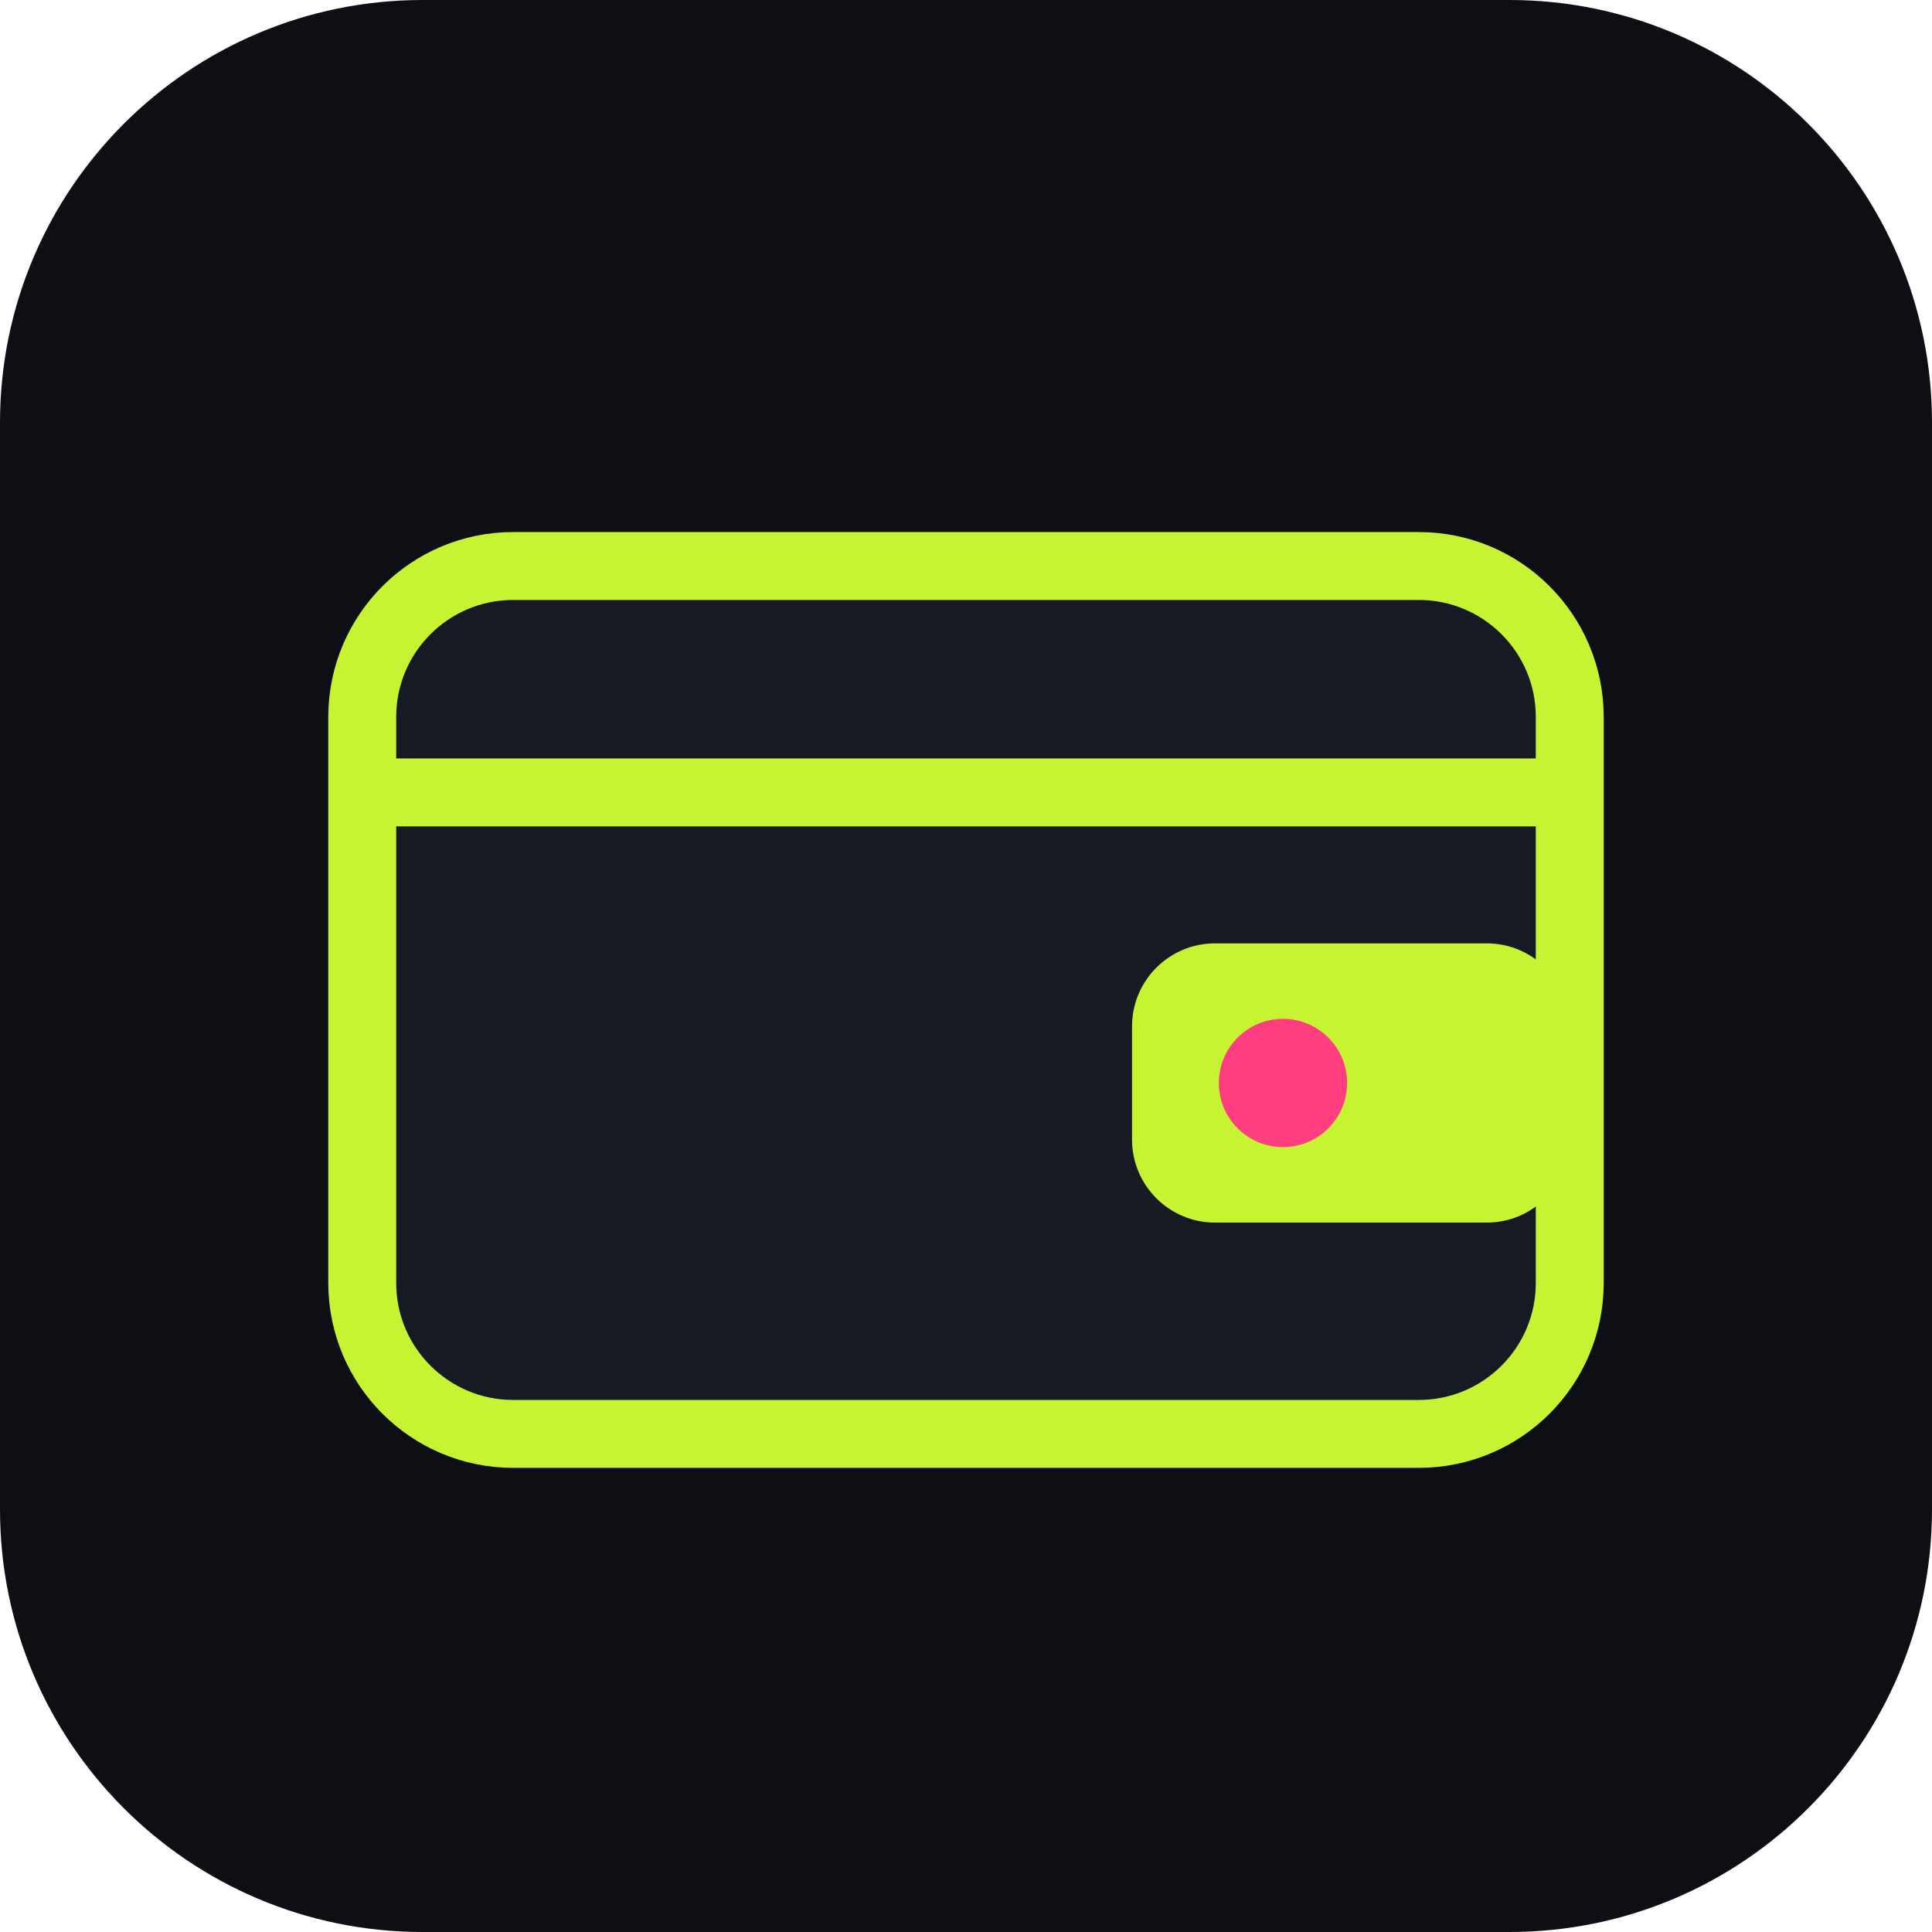
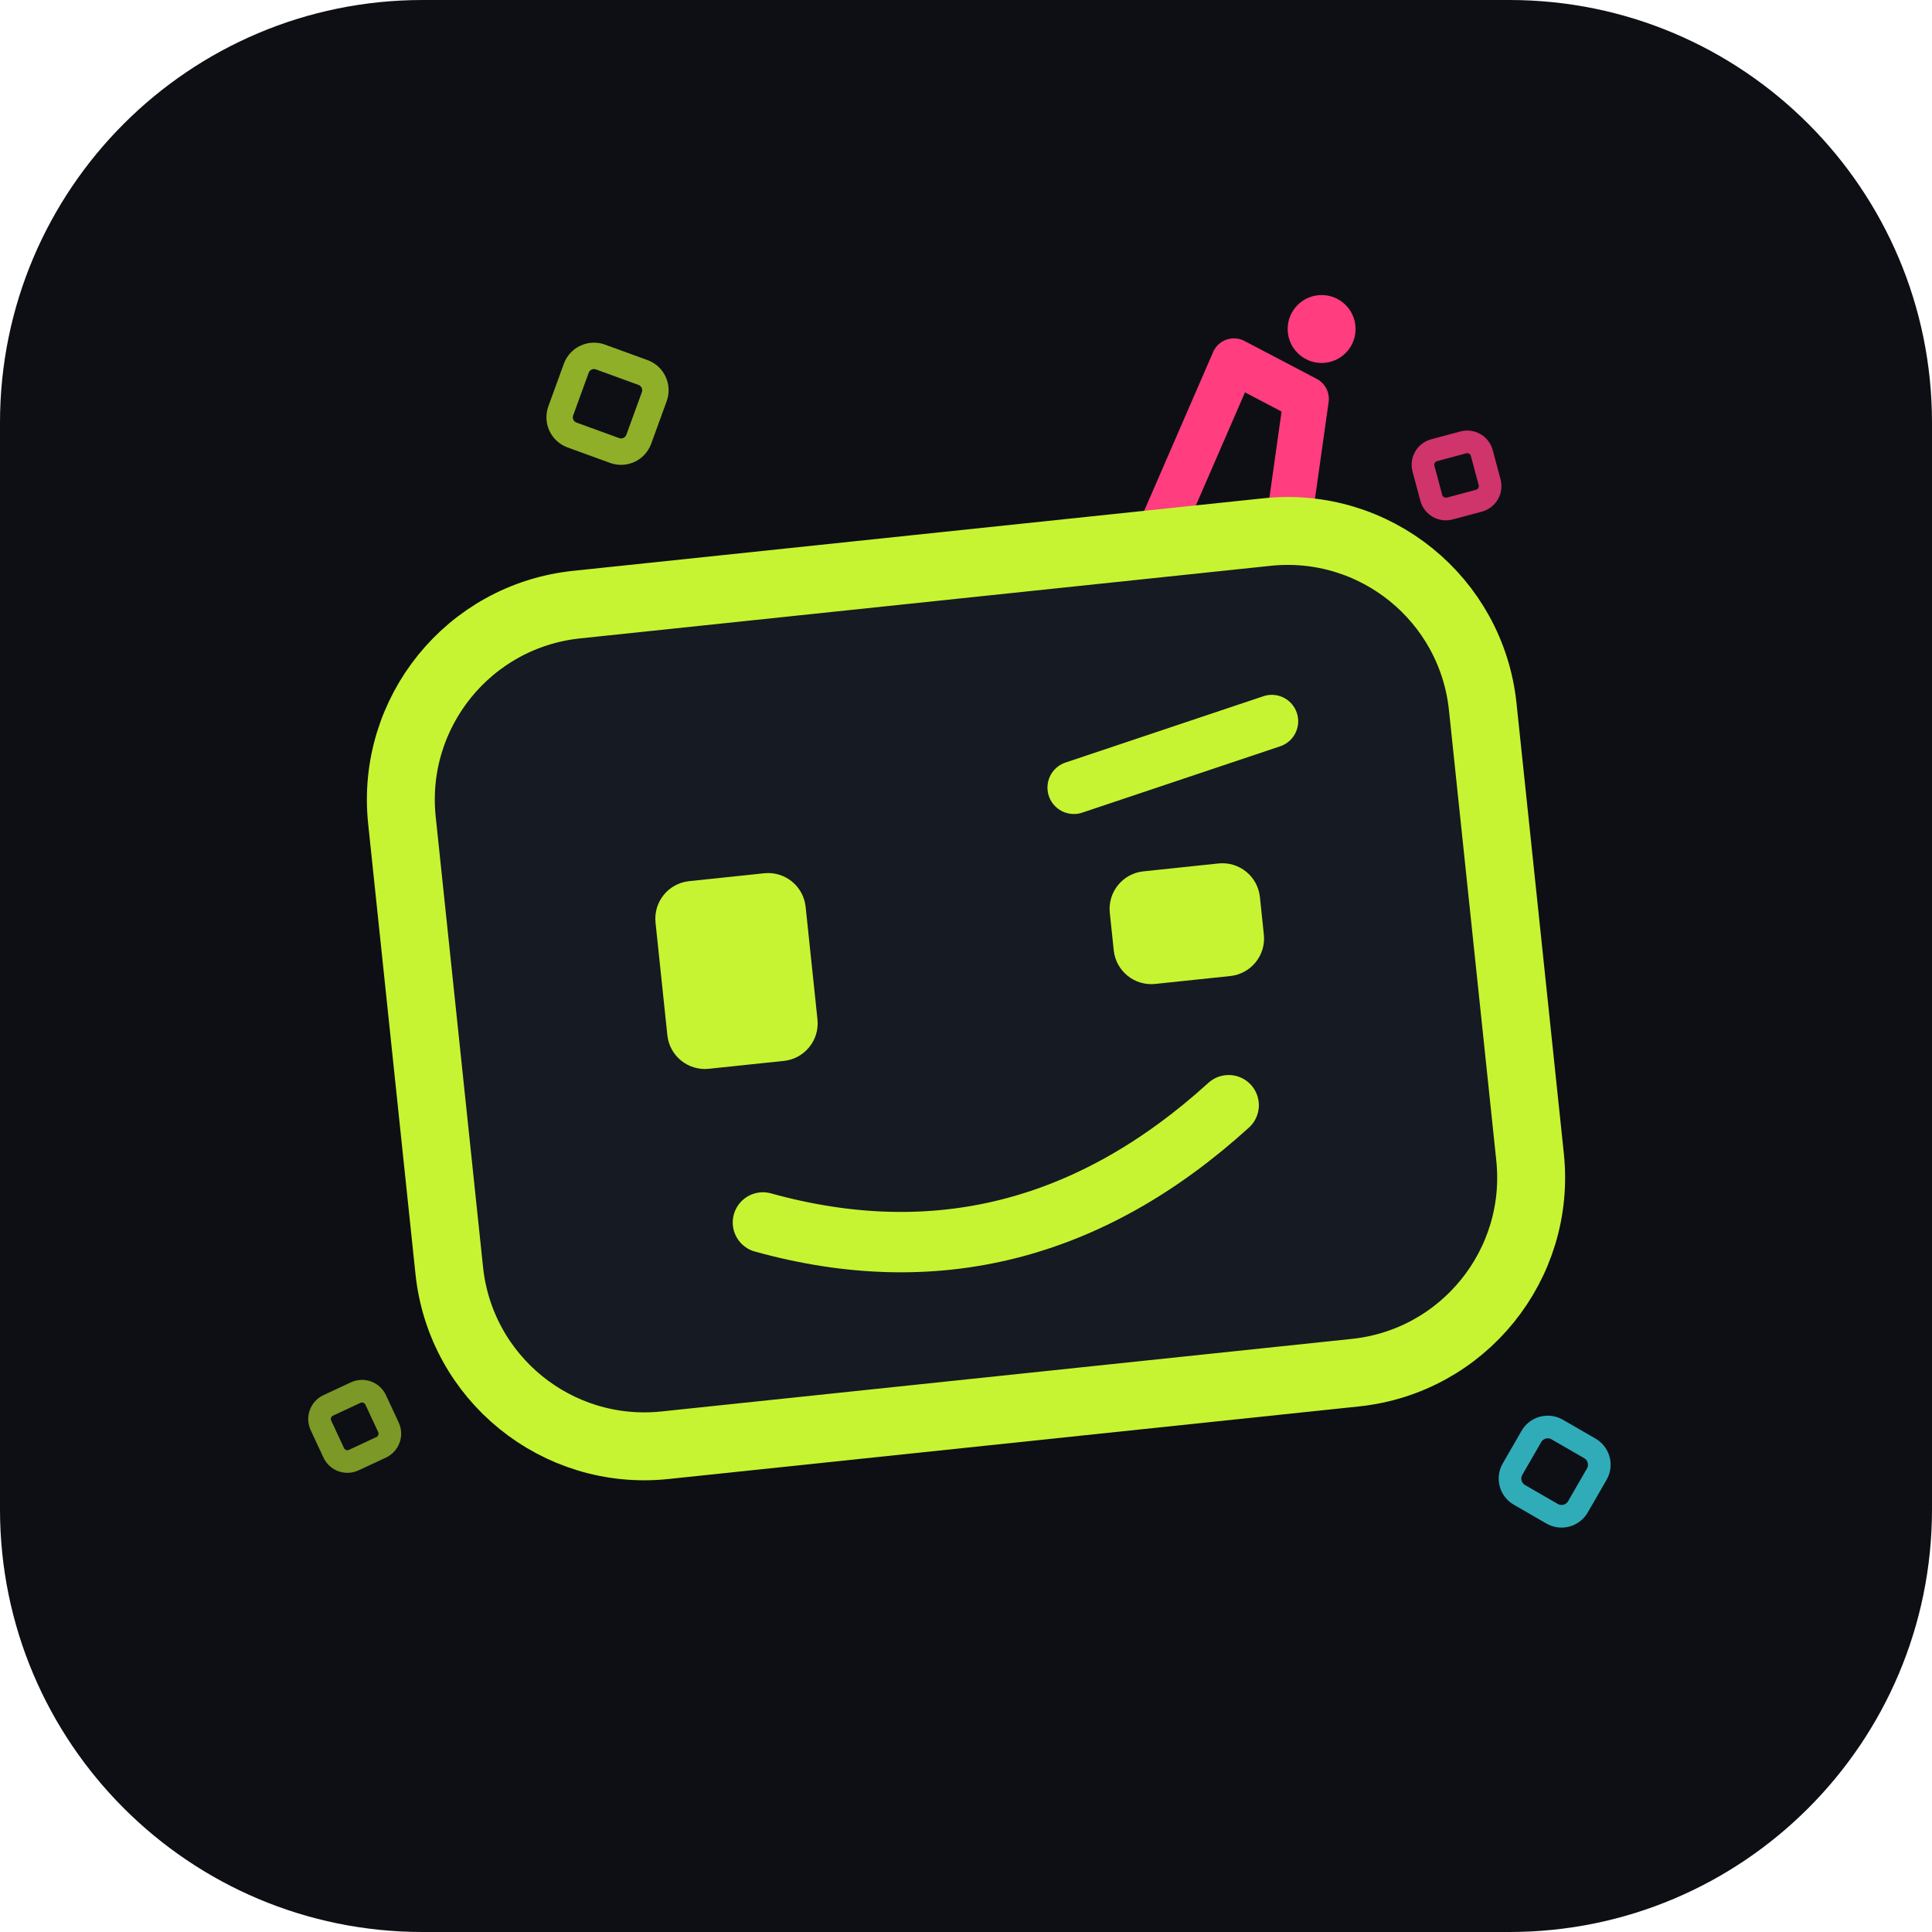
<svg xmlns="http://www.w3.org/2000/svg" viewBox="0 0 512 512">
  <rect width="512" height="512" rx="112" fill="#0d0f14" />
-   <rect x="96" y="150" width="320" height="230" rx="40" fill="#161a22" stroke="#c6f432" stroke-width="18" />
-   <path d="M96 210h320" stroke="#c6f432" stroke-width="18" />
-   <rect x="300" y="250" width="116" height="74" rx="22" fill="#c6f432" />
-   <circle cx="340" cy="287" r="17" fill="#ff3d7f" />
+   <g transform="translate(256 262) scale(1) translate(-256 -262)">
+     <g fill="none" stroke-linecap="round">
+       <rect x="150" y="96" width="22" height="22" rx="5" stroke="#c6f432" stroke-width="7" transform="rotate(20 161 107)" opacity=".7" />
+       <rect x="378" y="118" width="16" height="16" rx="4" stroke="#ff3d7f" stroke-width="6" transform="rotate(-15 386 126)" opacity=".8" />
+       <rect x="402" y="380" width="20" height="20" rx="5" stroke="#3ef0ff" stroke-width="6" transform="rotate(30 412 390)" opacity=".7" />
+       <rect x="86" y="370" width="16" height="16" rx="4" stroke="#c6f432" stroke-width="6" transform="rotate(-25 94 378)" opacity=".6" />
+     </g>
+     <g transform="rotate(-6 256 262)">
+       <path d="M318 150 L 344 104 L 362 116 L 352 156" fill="#0d0f14" stroke="#ff3d7f" stroke-width="12" stroke-linejoin="round" />
+       <circle cx="368" cy="98" r="9" fill="#ff3d7f" />
+       <rect x="112" y="150" width="288" height="224" rx="52" fill="#161a22" stroke="#c6f432" stroke-width="18" />
+       <rect x="176" y="226" width="40" height="50" rx="10" fill="#c6f432" />
+       <rect x="296" y="236" width="40" height="30" rx="10" fill="#c6f432" />
+       <path d="M290 212 L 344 200" stroke="#c6f432" stroke-width="14" stroke-linecap="round" fill="none" />
+       <path d="M196 318 Q 262 344, 322 300" stroke="#c6f432" stroke-width="16" stroke-linecap="round" fill="none" />
+     </g>
+   </g>
</svg>
